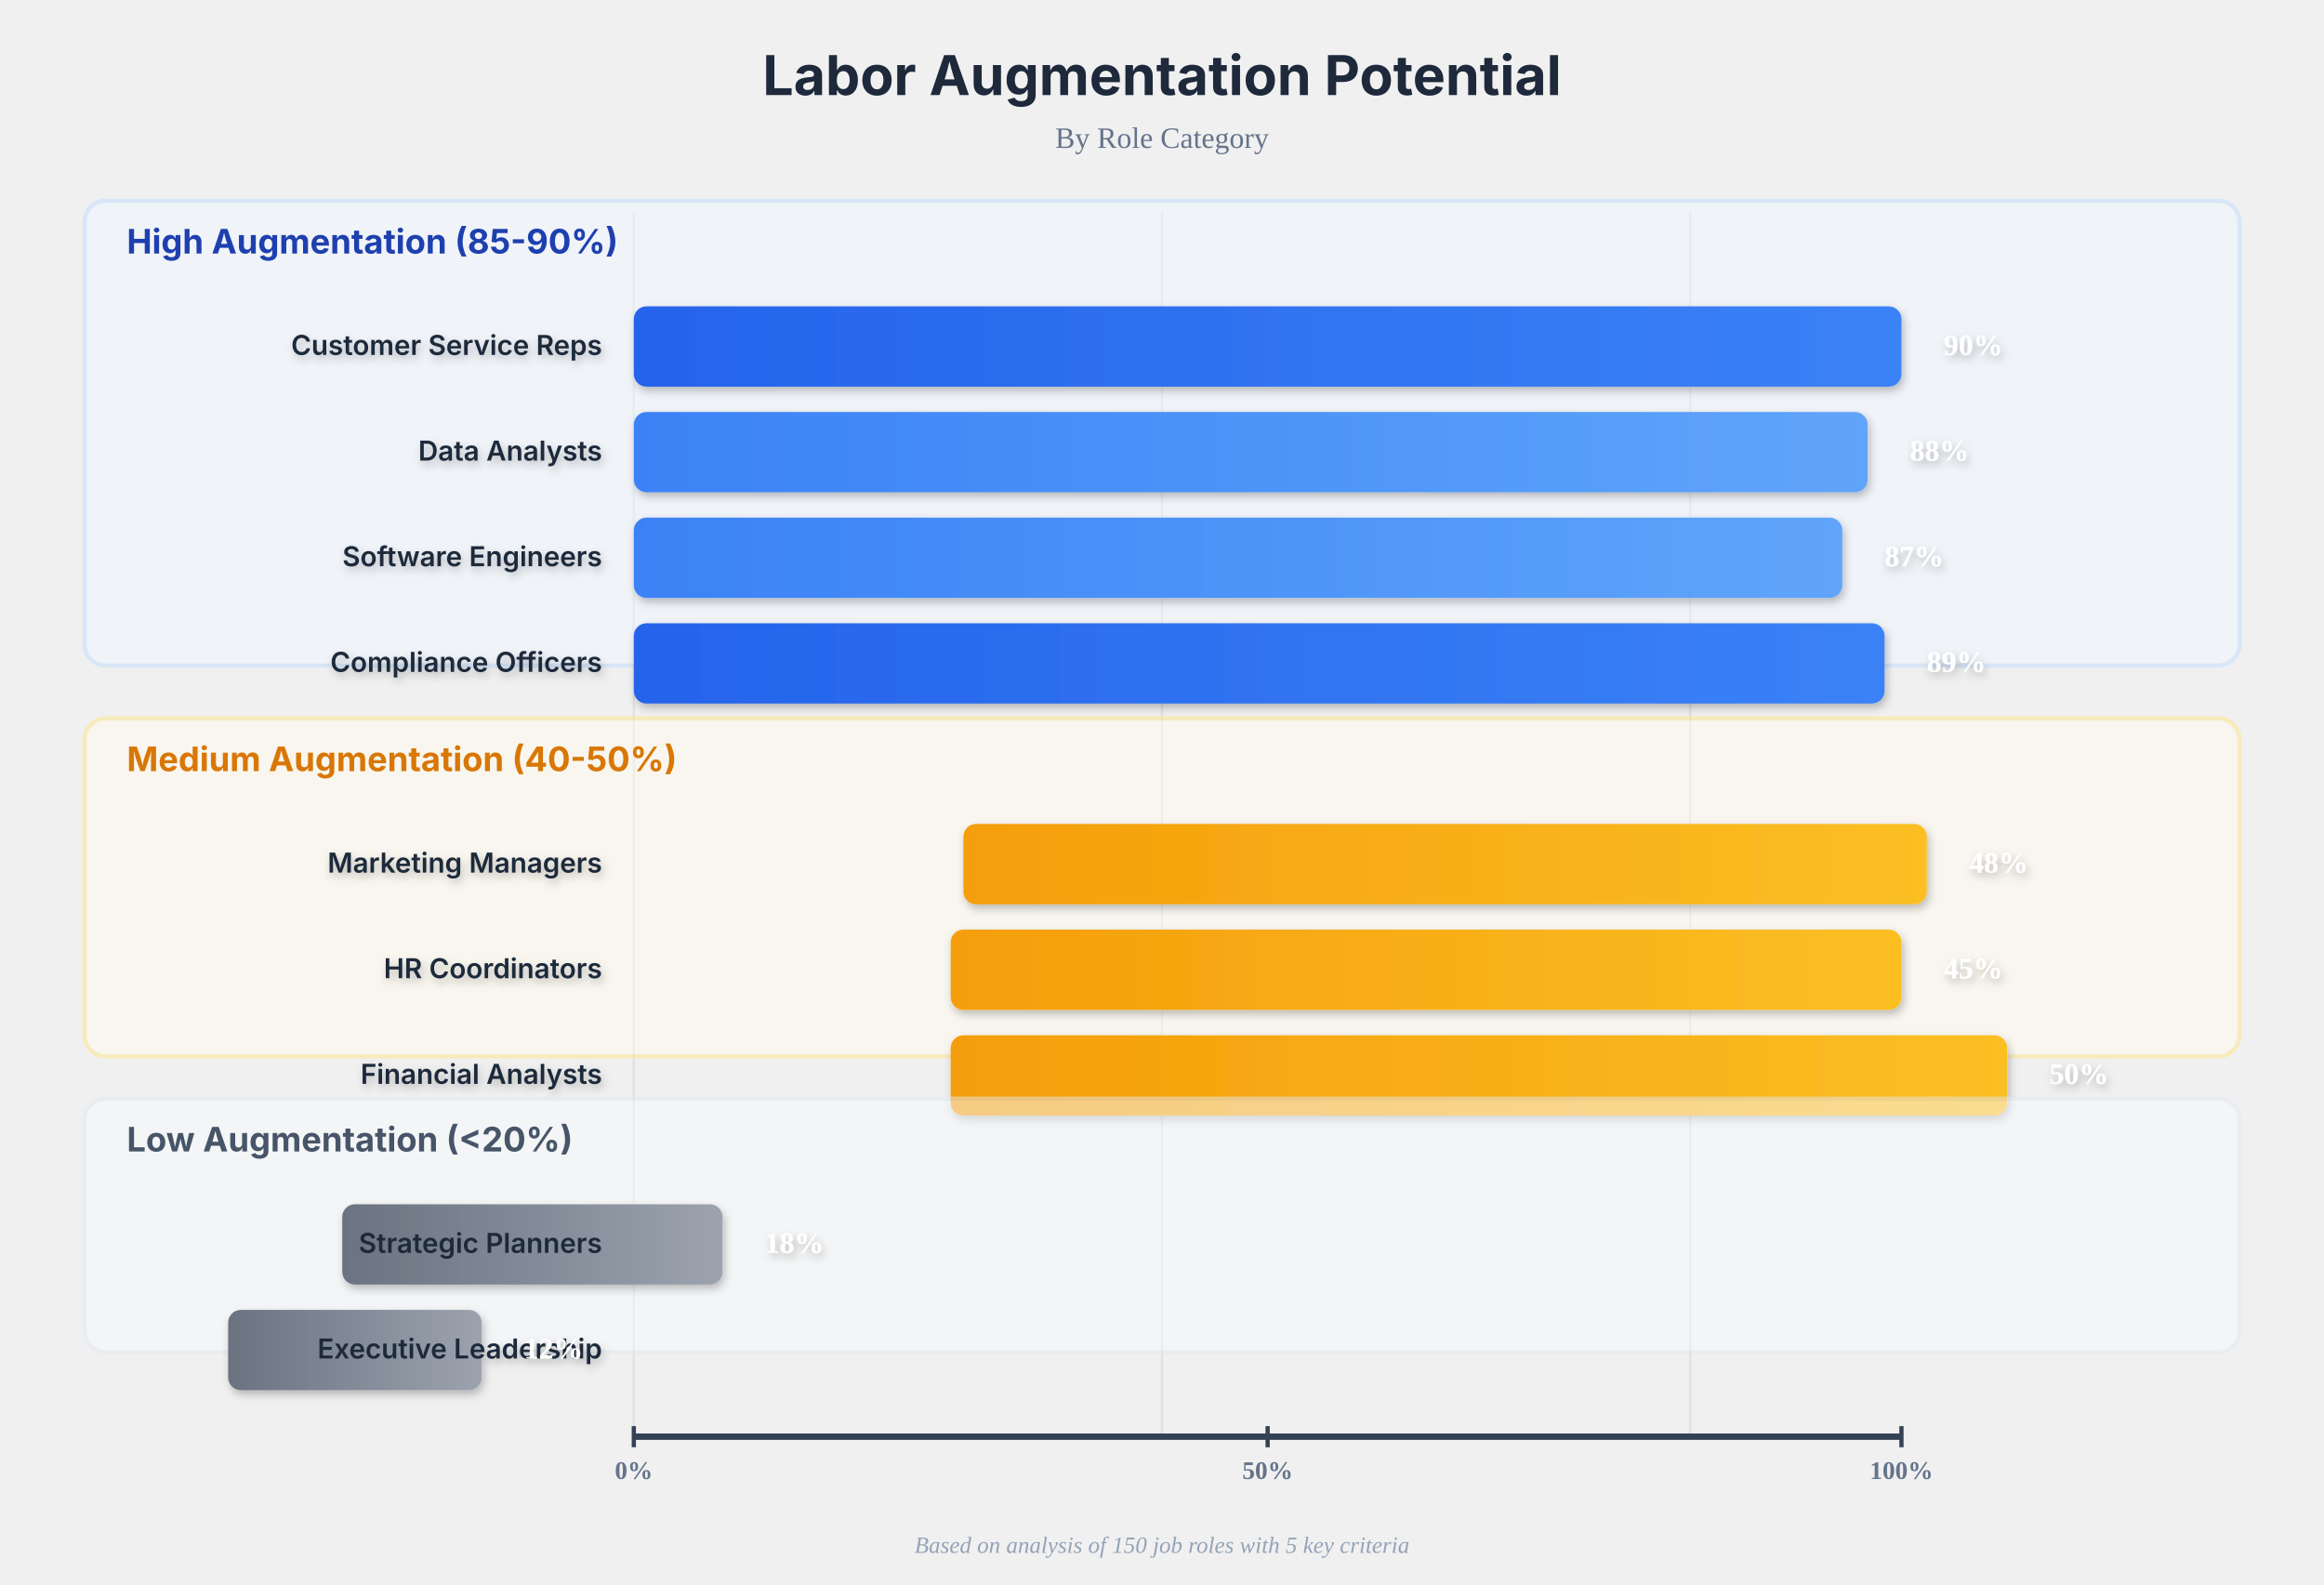
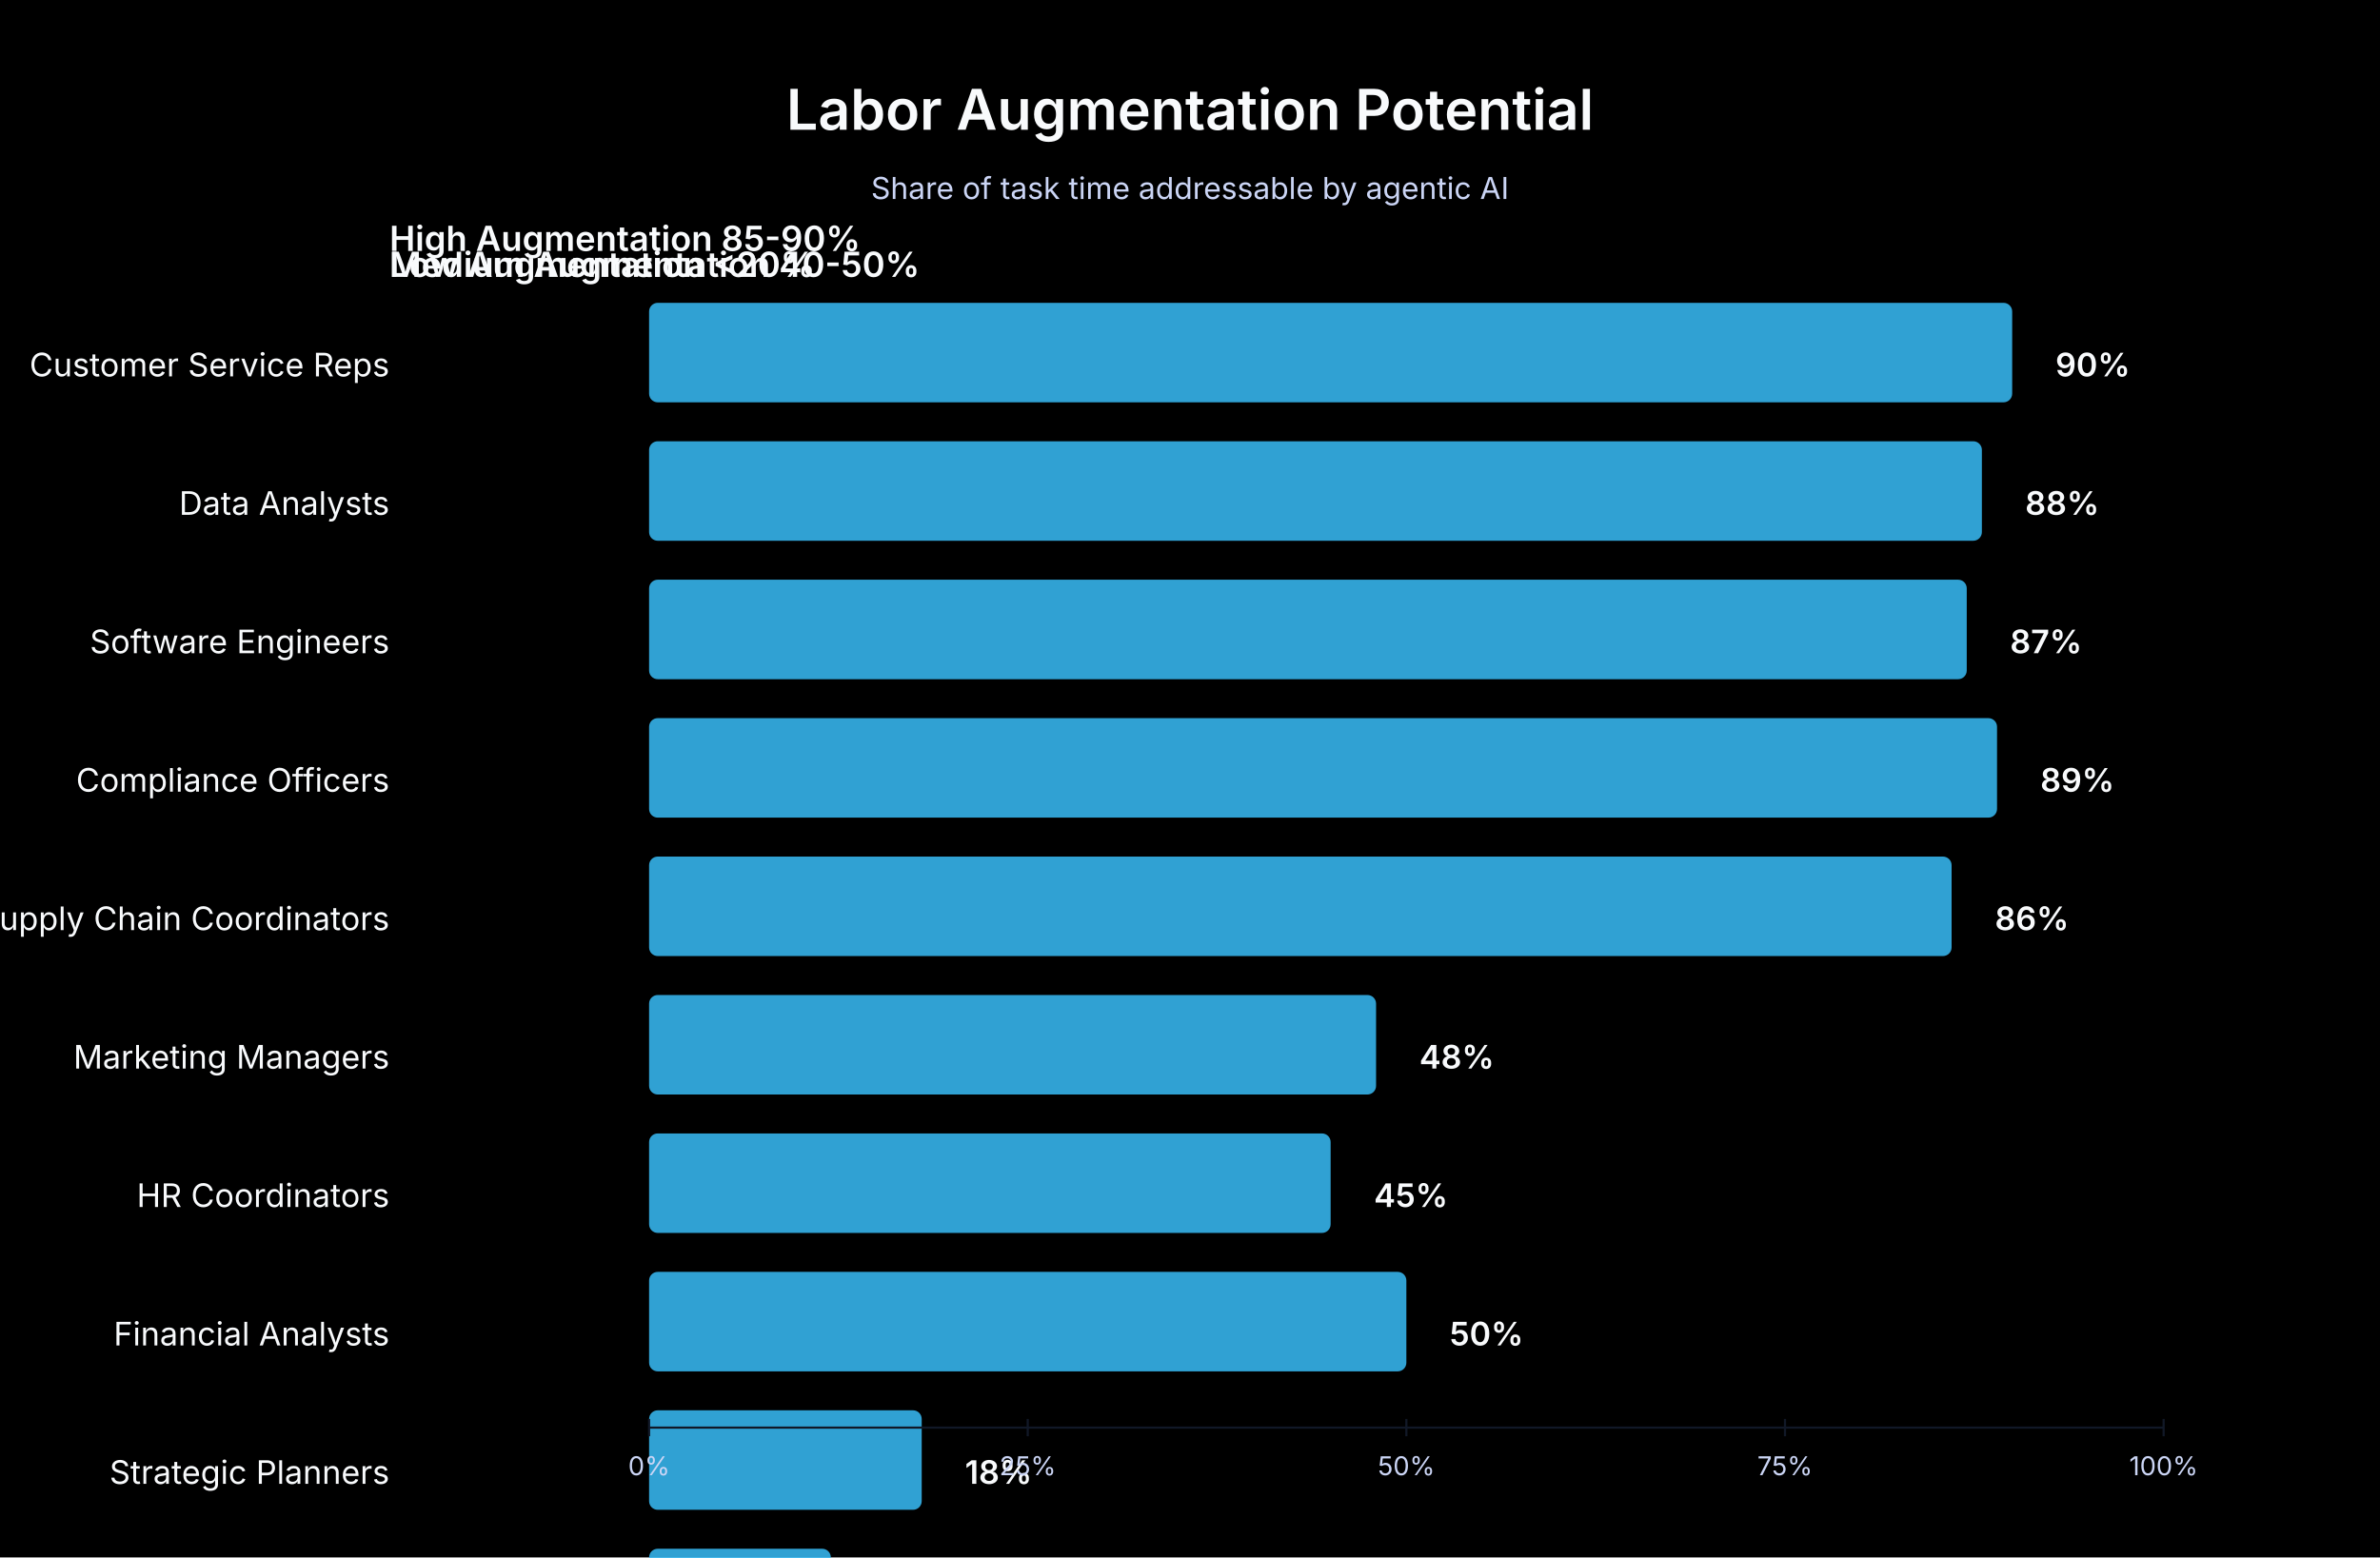
- <svg xmlns="http://www.w3.org/2000/svg" viewBox="0 0 1100 750" style="max-width: 100%; height: auto; background: linear-gradient(135deg, #ffffff 0%, #f8fafc 100%);">
-   <defs>
-     <linearGradient id="highGrad1" x1="0%" y1="0%" x2="100%" y2="0%">
-       <stop offset="0%" style="stop-color:#2563eb;stop-opacity:1" />
-       <stop offset="100%" style="stop-color:#3b82f6;stop-opacity:1" />
-     </linearGradient>
-     <linearGradient id="highGrad2" x1="0%" y1="0%" x2="100%" y2="0%">
-       <stop offset="0%" style="stop-color:#3b82f6;stop-opacity:1" />
-       <stop offset="100%" style="stop-color:#60a5fa;stop-opacity:1" />
-     </linearGradient>
-     <linearGradient id="mediumGrad" x1="0%" y1="0%" x2="100%" y2="0%">
-       <stop offset="0%" style="stop-color:#f59e0b;stop-opacity:1" />
-       <stop offset="100%" style="stop-color:#fbbf24;stop-opacity:1" />
-     </linearGradient>
-     <linearGradient id="lowGrad" x1="0%" y1="0%" x2="100%" y2="0%">
-       <stop offset="0%" style="stop-color:#6b7280;stop-opacity:1" />
-       <stop offset="100%" style="stop-color:#9ca3af;stop-opacity:1" />
-     </linearGradient>
-     <filter id="barShadow" x="-20%" y="-20%" width="140%" height="140%">
-       <feGaussianBlur in="SourceAlpha" stdDeviation="2" />
-       <feOffset dx="1" dy="2" result="offsetblur" />
-       <feComponentTransfer>
-         <feFuncA type="linear" slope="0.25" />
-       </feComponentTransfer>
-       <feMerge>
-         <feMergeNode />
-         <feMergeNode in="SourceGraphic" />
-       </feMerge>
-     </filter>
-   </defs>
-   <text x="550" y="45" text-anchor="middle" fill="#1e293b" font-size="26" font-weight="700" font-family="system-ui, -apple-system, sans-serif">Labor Augmentation Potential</text>
-   <text x="550" y="70" text-anchor="middle" fill="#64748b" font-size="14" font-weight="500">By Role Category</text>
-   <g opacity="0.1">
-     <line x1="300" y1="100" x2="300" y2="680" stroke="#475569" stroke-width="1" />
-     <line x1="550" y1="100" x2="550" y2="680" stroke="#475569" stroke-width="1" />
-     <line x1="800" y1="100" x2="800" y2="680" stroke="#475569" stroke-width="1" />
-   </g>
-   <rect x="40" y="95" width="1020" height="220" rx="10" fill="#eff6ff" stroke="#bfdbfe" stroke-width="2" opacity="0.5" />
-   <text x="60" y="120" fill="#1e40af" font-size="16" font-weight="700" font-family="system-ui, -apple-system, sans-serif">High Augmentation (85-90%)</text>
-   <g filter="url(#barShadow)">
-     <rect x="300" y="145" width="600" height="38" rx="6" fill="url(#highGrad1)" />
-     <text x="285" y="168" text-anchor="end" fill="#1e293b" font-size="13" font-weight="600" font-family="system-ui, -apple-system, sans-serif">Customer Service Reps</text>
-     <text x="920" y="168" fill="white" font-size="14" font-weight="700">90%</text>
-     <rect x="300" y="195" width="584" height="38" rx="6" fill="url(#highGrad2)" />
-     <text x="285" y="218" text-anchor="end" fill="#1e293b" font-size="13" font-weight="600" font-family="system-ui, -apple-system, sans-serif">Data Analysts</text>
-     <text x="904" y="218" fill="white" font-size="14" font-weight="700">88%</text>
-     <rect x="300" y="245" width="572" height="38" rx="6" fill="url(#highGrad2)" />
-     <text x="285" y="268" text-anchor="end" fill="#1e293b" font-size="13" font-weight="600" font-family="system-ui, -apple-system, sans-serif">Software Engineers</text>
-     <text x="892" y="268" fill="white" font-size="14" font-weight="700">87%</text>
-     <rect x="300" y="295" width="592" height="38" rx="6" fill="url(#highGrad1)" />
-     <text x="285" y="318" text-anchor="end" fill="#1e293b" font-size="13" font-weight="600" font-family="system-ui, -apple-system, sans-serif">Compliance Officers</text>
-     <text x="912" y="318" fill="white" font-size="14" font-weight="700">89%</text>
-   </g>
-   <rect x="40" y="340" width="1020" height="160" rx="10" fill="#fffbeb" stroke="#fde68a" stroke-width="2" opacity="0.5" />
-   <text x="60" y="365" fill="#d97706" font-size="16" font-weight="700" font-family="system-ui, -apple-system, sans-serif">Medium Augmentation (40-50%)</text>
-   <g filter="url(#barShadow)">
-     <rect x="456" y="390" width="456" height="38" rx="6" fill="url(#mediumGrad)" />
-     <text x="285" y="413" text-anchor="end" fill="#1e293b" font-size="13" font-weight="600" font-family="system-ui, -apple-system, sans-serif">Marketing Managers</text>
-     <text x="932" y="413" fill="white" font-size="14" font-weight="700">48%</text>
-     <rect x="450" y="440" width="450" height="38" rx="6" fill="url(#mediumGrad)" />
-     <text x="285" y="463" text-anchor="end" fill="#1e293b" font-size="13" font-weight="600" font-family="system-ui, -apple-system, sans-serif">HR Coordinators</text>
-     <text x="920" y="463" fill="white" font-size="14" font-weight="700">45%</text>
-     <rect x="450" y="490" width="500" height="38" rx="6" fill="url(#mediumGrad)" />
-     <text x="285" y="513" text-anchor="end" fill="#1e293b" font-size="13" font-weight="600" font-family="system-ui, -apple-system, sans-serif">Financial Analysts</text>
-     <text x="970" y="513" fill="white" font-size="14" font-weight="700">50%</text>
-   </g>
-   <rect x="40" y="520" width="1020" height="120" rx="10" fill="#f8fafc" stroke="#e2e8f0" stroke-width="2" opacity="0.5" />
-   <text x="60" y="545" fill="#475569" font-size="16" font-weight="700" font-family="system-ui, -apple-system, sans-serif">Low Augmentation (&lt;20%)</text>
-   <g filter="url(#barShadow)">
-     <rect x="162" y="570" width="180" height="38" rx="6" fill="url(#lowGrad)" />
-     <text x="285" y="593" text-anchor="end" fill="#1e293b" font-size="13" font-weight="600" font-family="system-ui, -apple-system, sans-serif">Strategic Planners</text>
-     <text x="362" y="593" fill="white" font-size="14" font-weight="700">18%</text>
-     <rect x="108" y="620" width="120" height="38" rx="6" fill="url(#lowGrad)" />
-     <text x="285" y="643" text-anchor="end" fill="#1e293b" font-size="13" font-weight="600" font-family="system-ui, -apple-system, sans-serif">Executive Leadership</text>
-     <text x="248" y="643" fill="white" font-size="14" font-weight="700">12%</text>
-   </g>
-   <line x1="300" y1="680" x2="900" y2="680" stroke="#334155" stroke-width="3" />
-   <line x1="300" y1="675" x2="300" y2="685" stroke="#334155" stroke-width="2" />
-   <line x1="600" y1="675" x2="600" y2="685" stroke="#334155" stroke-width="2" />
-   <line x1="900" y1="675" x2="900" y2="685" stroke="#334155" stroke-width="2" />
-   <text x="300" y="700" text-anchor="middle" fill="#64748b" font-size="12" font-weight="600">0%</text>
-   <text x="600" y="700" text-anchor="middle" fill="#64748b" font-size="12" font-weight="600">50%</text>
-   <text x="900" y="700" text-anchor="middle" fill="#64748b" font-size="12" font-weight="600">100%</text>
-   <text x="550" y="735" text-anchor="middle" fill="#94a3b8" font-size="11" font-style="italic">Based on analysis of 150 job roles with 5 key criteria</text>
+ <svg xmlns="http://www.w3.org/2000/svg" viewBox="0 0 1100 720" style="max-width: 100%; height: auto; background: #000000;">
+   <rect x="0" y="0" width="1100" height="720" fill="#000000" />
+   <text x="550" y="60" text-anchor="middle" fill="#f8fafc" font-size="26" font-weight="600" font-family="Inter, 'Helvetica Neue', Arial, sans-serif">Labor Augmentation Potential</text>
+   <text x="550" y="92" text-anchor="middle" fill="#cbd5f5" font-size="14" font-family="Inter, 'Helvetica Neue', Arial, sans-serif">Share of task time addressable by agentic AI</text>
+   <text x="180" y="116" fill="#f8fafc" font-size="16" font-weight="600" font-family="Inter, 'Helvetica Neue', Arial, sans-serif">High Augmentation 85-90%</text>
+   <rect x="300" y="140" width="630.0" height="46" fill="#38bdf8" opacity="0.85" rx="4" />
+   <text x="180" y="174" fill="#f8fafc" font-size="15" font-family="Inter, 'Helvetica Neue', Arial, sans-serif" text-anchor="end">Customer Service Reps</text>
+   <text x="950.0" y="174" fill="#f8fafc" font-size="15" font-weight="600" font-family="Inter, 'Helvetica Neue', Arial, sans-serif">90%</text>
+   <rect x="300" y="204" width="616.0" height="46" fill="#38bdf8" opacity="0.85" rx="4" />
+   <text x="180" y="238" fill="#f8fafc" font-size="15" font-family="Inter, 'Helvetica Neue', Arial, sans-serif" text-anchor="end">Data Analysts</text>
+   <text x="936.0" y="238" fill="#f8fafc" font-size="15" font-weight="600" font-family="Inter, 'Helvetica Neue', Arial, sans-serif">88%</text>
+   <rect x="300" y="268" width="609.0" height="46" fill="#38bdf8" opacity="0.85" rx="4" />
+   <text x="180" y="302" fill="#f8fafc" font-size="15" font-family="Inter, 'Helvetica Neue', Arial, sans-serif" text-anchor="end">Software Engineers</text>
+   <text x="929.0" y="302" fill="#f8fafc" font-size="15" font-weight="600" font-family="Inter, 'Helvetica Neue', Arial, sans-serif">87%</text>
+   <rect x="300" y="332" width="623.0" height="46" fill="#38bdf8" opacity="0.85" rx="4" />
+   <text x="180" y="366" fill="#f8fafc" font-size="15" font-family="Inter, 'Helvetica Neue', Arial, sans-serif" text-anchor="end">Compliance Officers</text>
+   <text x="943.0" y="366" fill="#f8fafc" font-size="15" font-weight="600" font-family="Inter, 'Helvetica Neue', Arial, sans-serif">89%</text>
+   <rect x="300" y="396" width="602.0" height="46" fill="#38bdf8" opacity="0.85" rx="4" />
+   <text x="180" y="430" fill="#f8fafc" font-size="15" font-family="Inter, 'Helvetica Neue', Arial, sans-serif" text-anchor="end">Supply Chain Coordinators</text>
+   <text x="922.0" y="430" fill="#f8fafc" font-size="15" font-weight="600" font-family="Inter, 'Helvetica Neue', Arial, sans-serif">86%</text>
+   <text x="180" y="128" fill="#f8fafc" font-size="16" font-weight="600" font-family="Inter, 'Helvetica Neue', Arial, sans-serif">Medium Augmentation 40-50%</text>
+   <rect x="300" y="460" width="336.0" height="46" fill="#38bdf8" opacity="0.85" rx="4" />
+   <text x="180" y="494" fill="#f8fafc" font-size="15" font-family="Inter, 'Helvetica Neue', Arial, sans-serif" text-anchor="end">Marketing Managers</text>
+   <text x="656.0" y="494" fill="#f8fafc" font-size="15" font-weight="600" font-family="Inter, 'Helvetica Neue', Arial, sans-serif">48%</text>
+   <rect x="300" y="524" width="315.0" height="46" fill="#38bdf8" opacity="0.85" rx="4" />
+   <text x="180" y="558" fill="#f8fafc" font-size="15" font-family="Inter, 'Helvetica Neue', Arial, sans-serif" text-anchor="end">HR Coordinators</text>
+   <text x="635.0" y="558" fill="#f8fafc" font-size="15" font-weight="600" font-family="Inter, 'Helvetica Neue', Arial, sans-serif">45%</text>
+   <rect x="300" y="588" width="350.0" height="46" fill="#38bdf8" opacity="0.85" rx="4" />
+   <text x="180" y="622" fill="#f8fafc" font-size="15" font-family="Inter, 'Helvetica Neue', Arial, sans-serif" text-anchor="end">Financial Analysts</text>
+   <text x="670.0" y="622" fill="#f8fafc" font-size="15" font-weight="600" font-family="Inter, 'Helvetica Neue', Arial, sans-serif">50%</text>
+   <text x="180" y="128" fill="#f8fafc" font-size="16" font-weight="600" font-family="Inter, 'Helvetica Neue', Arial, sans-serif">Low Augmentation &lt;20%</text>
+   <rect x="300" y="652" width="126.0" height="46" fill="#38bdf8" opacity="0.85" rx="4" />
+   <text x="180" y="686" fill="#f8fafc" font-size="15" font-family="Inter, 'Helvetica Neue', Arial, sans-serif" text-anchor="end">Strategic Planners</text>
+   <text x="446.0" y="686" fill="#f8fafc" font-size="15" font-weight="600" font-family="Inter, 'Helvetica Neue', Arial, sans-serif">18%</text>
+   <rect x="300" y="716" width="84.0" height="46" fill="#38bdf8" opacity="0.85" rx="4" />
+   <text x="180" y="750" fill="#f8fafc" font-size="15" font-family="Inter, 'Helvetica Neue', Arial, sans-serif" text-anchor="end">Executive Leadership</text>
+   <text x="404.0" y="750" fill="#f8fafc" font-size="15" font-weight="600" font-family="Inter, 'Helvetica Neue', Arial, sans-serif">12%</text>
+   <line x1="300" y1="660" x2="1000" y2="660" stroke="#111827" stroke-width="1" />
+   <line x1="300.0" y1="656" x2="300.0" y2="664" stroke="#111827" stroke-width="1" />
+   <text x="300.0" y="682" text-anchor="middle" fill="#cbd5f5" font-size="12" font-family="Inter, 'Helvetica Neue', Arial, sans-serif">0%</text>
+   <line x1="475.0" y1="656" x2="475.0" y2="664" stroke="#111827" stroke-width="1" />
+   <text x="475.0" y="682" text-anchor="middle" fill="#cbd5f5" font-size="12" font-family="Inter, 'Helvetica Neue', Arial, sans-serif">25%</text>
+   <line x1="650.0" y1="656" x2="650.0" y2="664" stroke="#111827" stroke-width="1" />
+   <text x="650.0" y="682" text-anchor="middle" fill="#cbd5f5" font-size="12" font-family="Inter, 'Helvetica Neue', Arial, sans-serif">50%</text>
+   <line x1="825.0" y1="656" x2="825.0" y2="664" stroke="#111827" stroke-width="1" />
+   <text x="825.0" y="682" text-anchor="middle" fill="#cbd5f5" font-size="12" font-family="Inter, 'Helvetica Neue', Arial, sans-serif">75%</text>
+   <line x1="1000.0" y1="656" x2="1000.0" y2="664" stroke="#111827" stroke-width="1" />
+   <text x="1000.0" y="682" text-anchor="middle" fill="#cbd5f5" font-size="12" font-family="Inter, 'Helvetica Neue', Arial, sans-serif">100%</text>
</svg>
